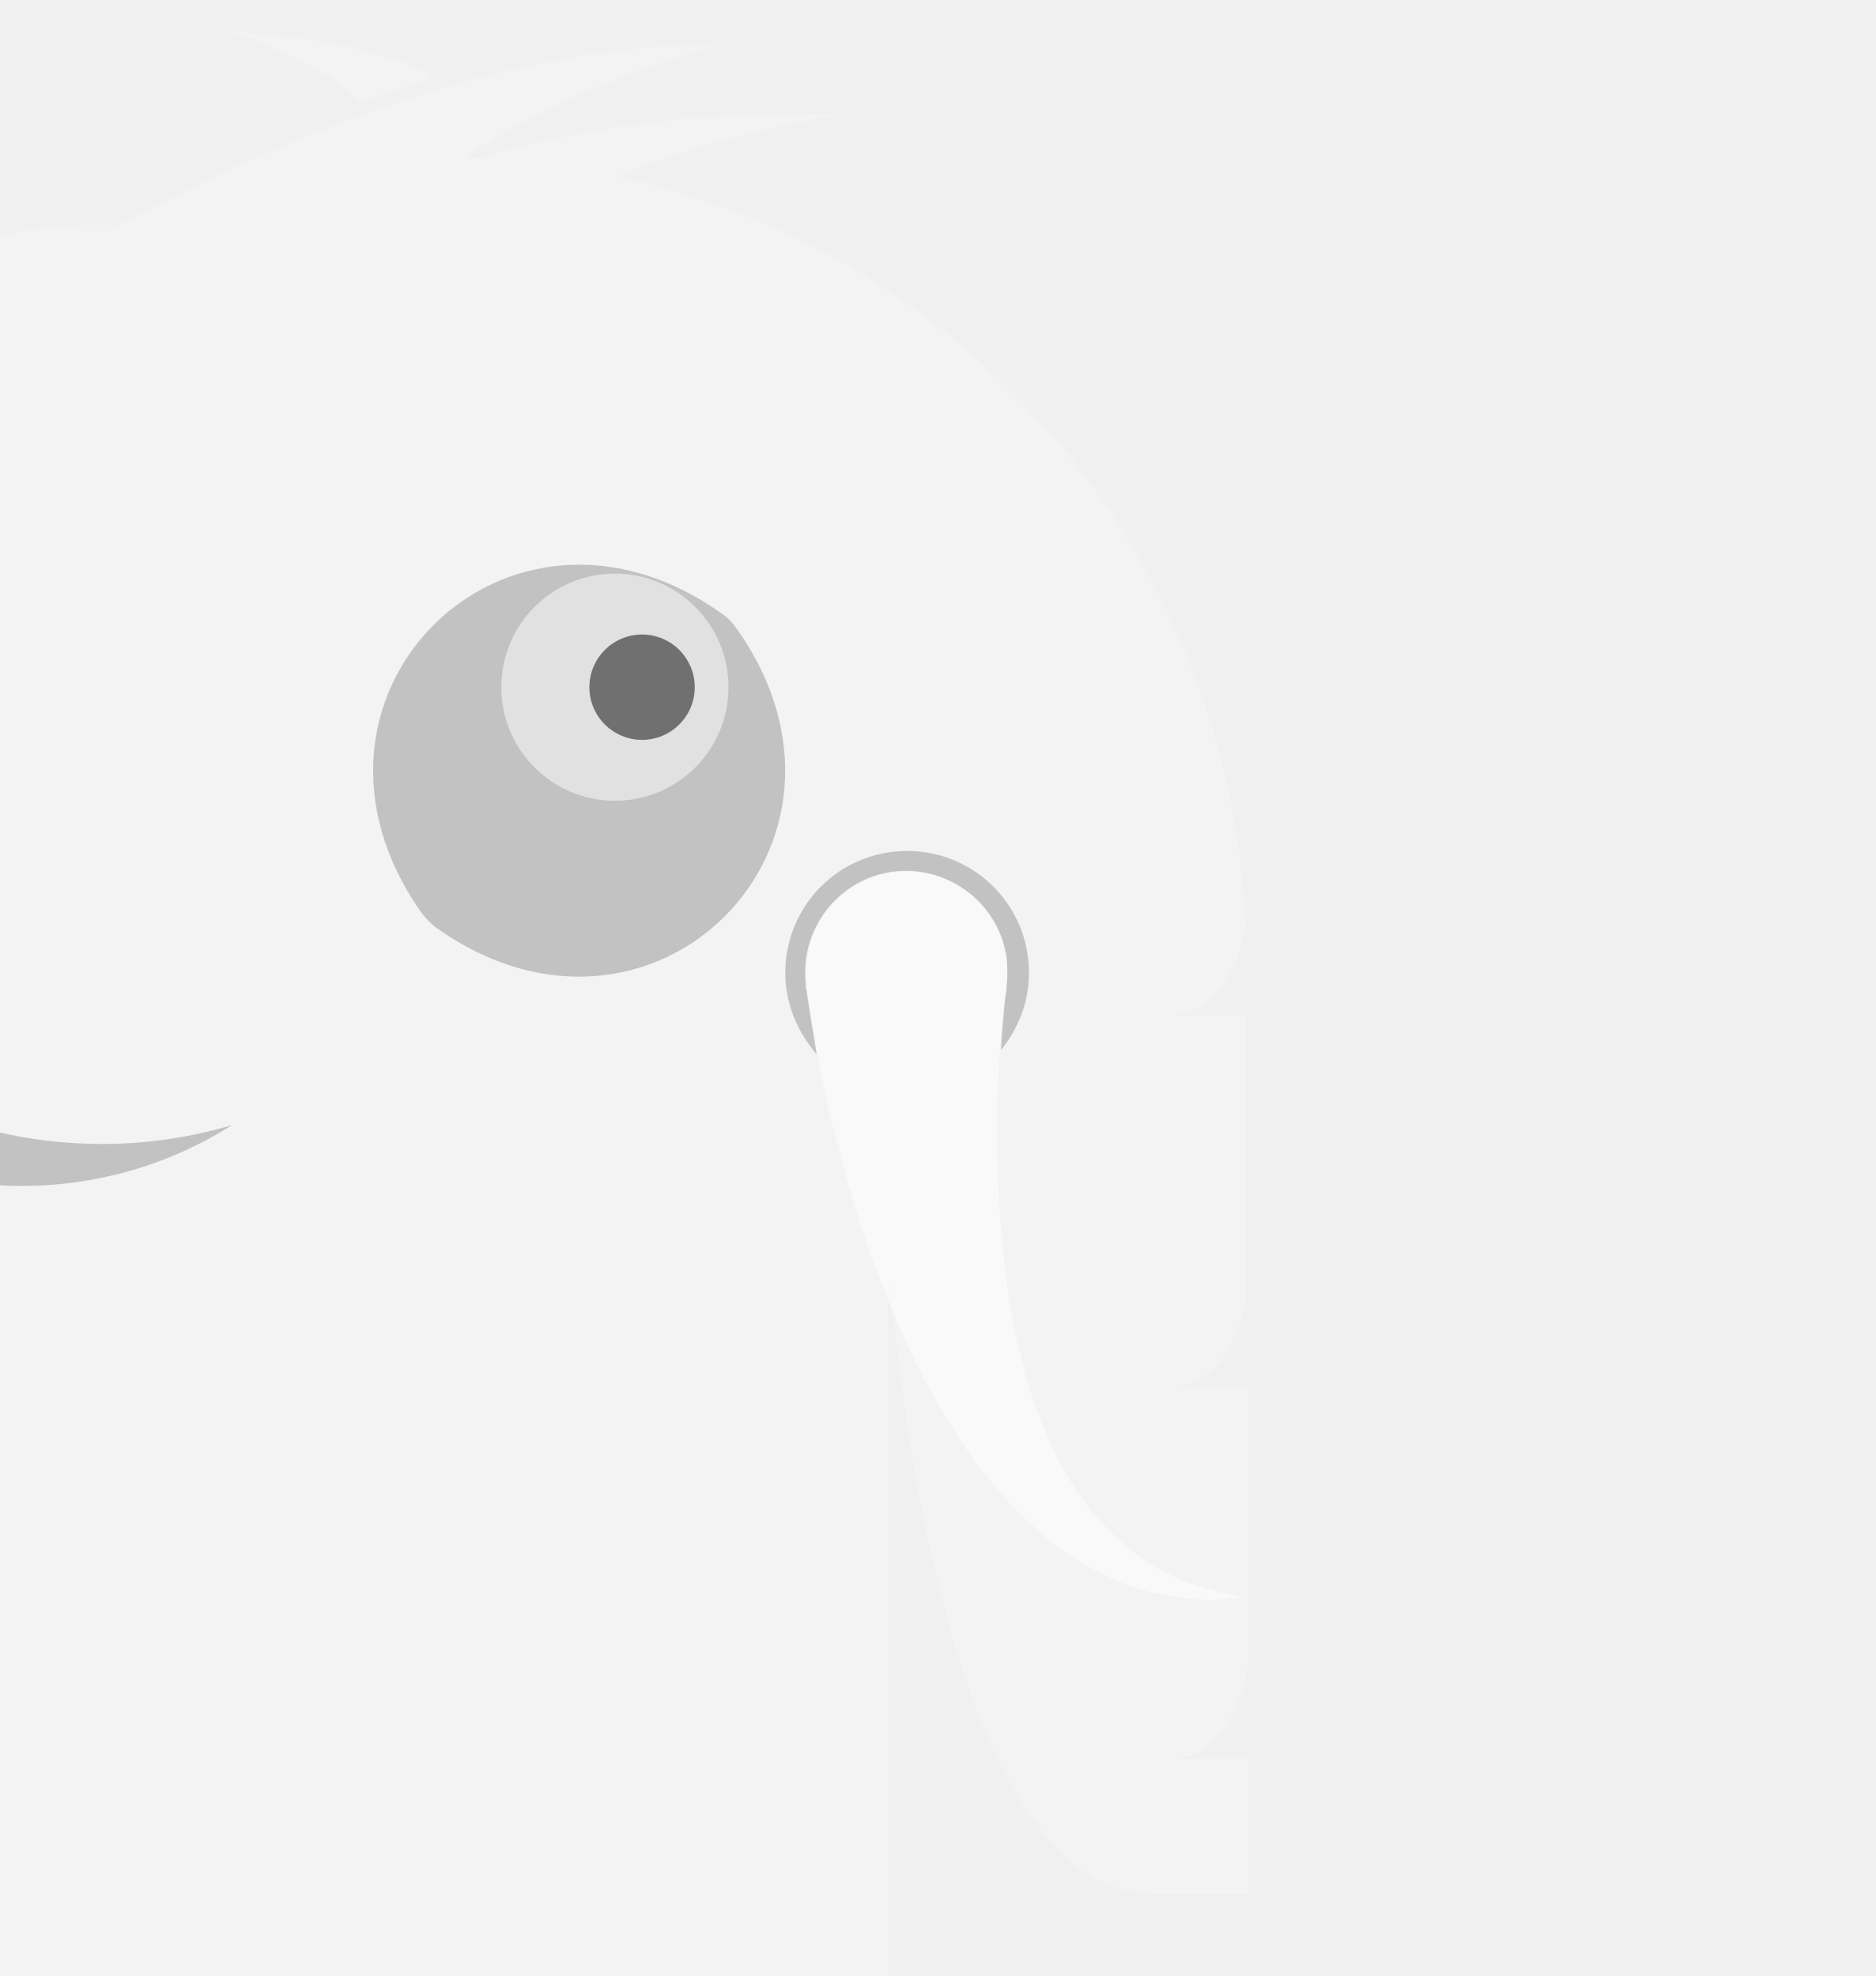
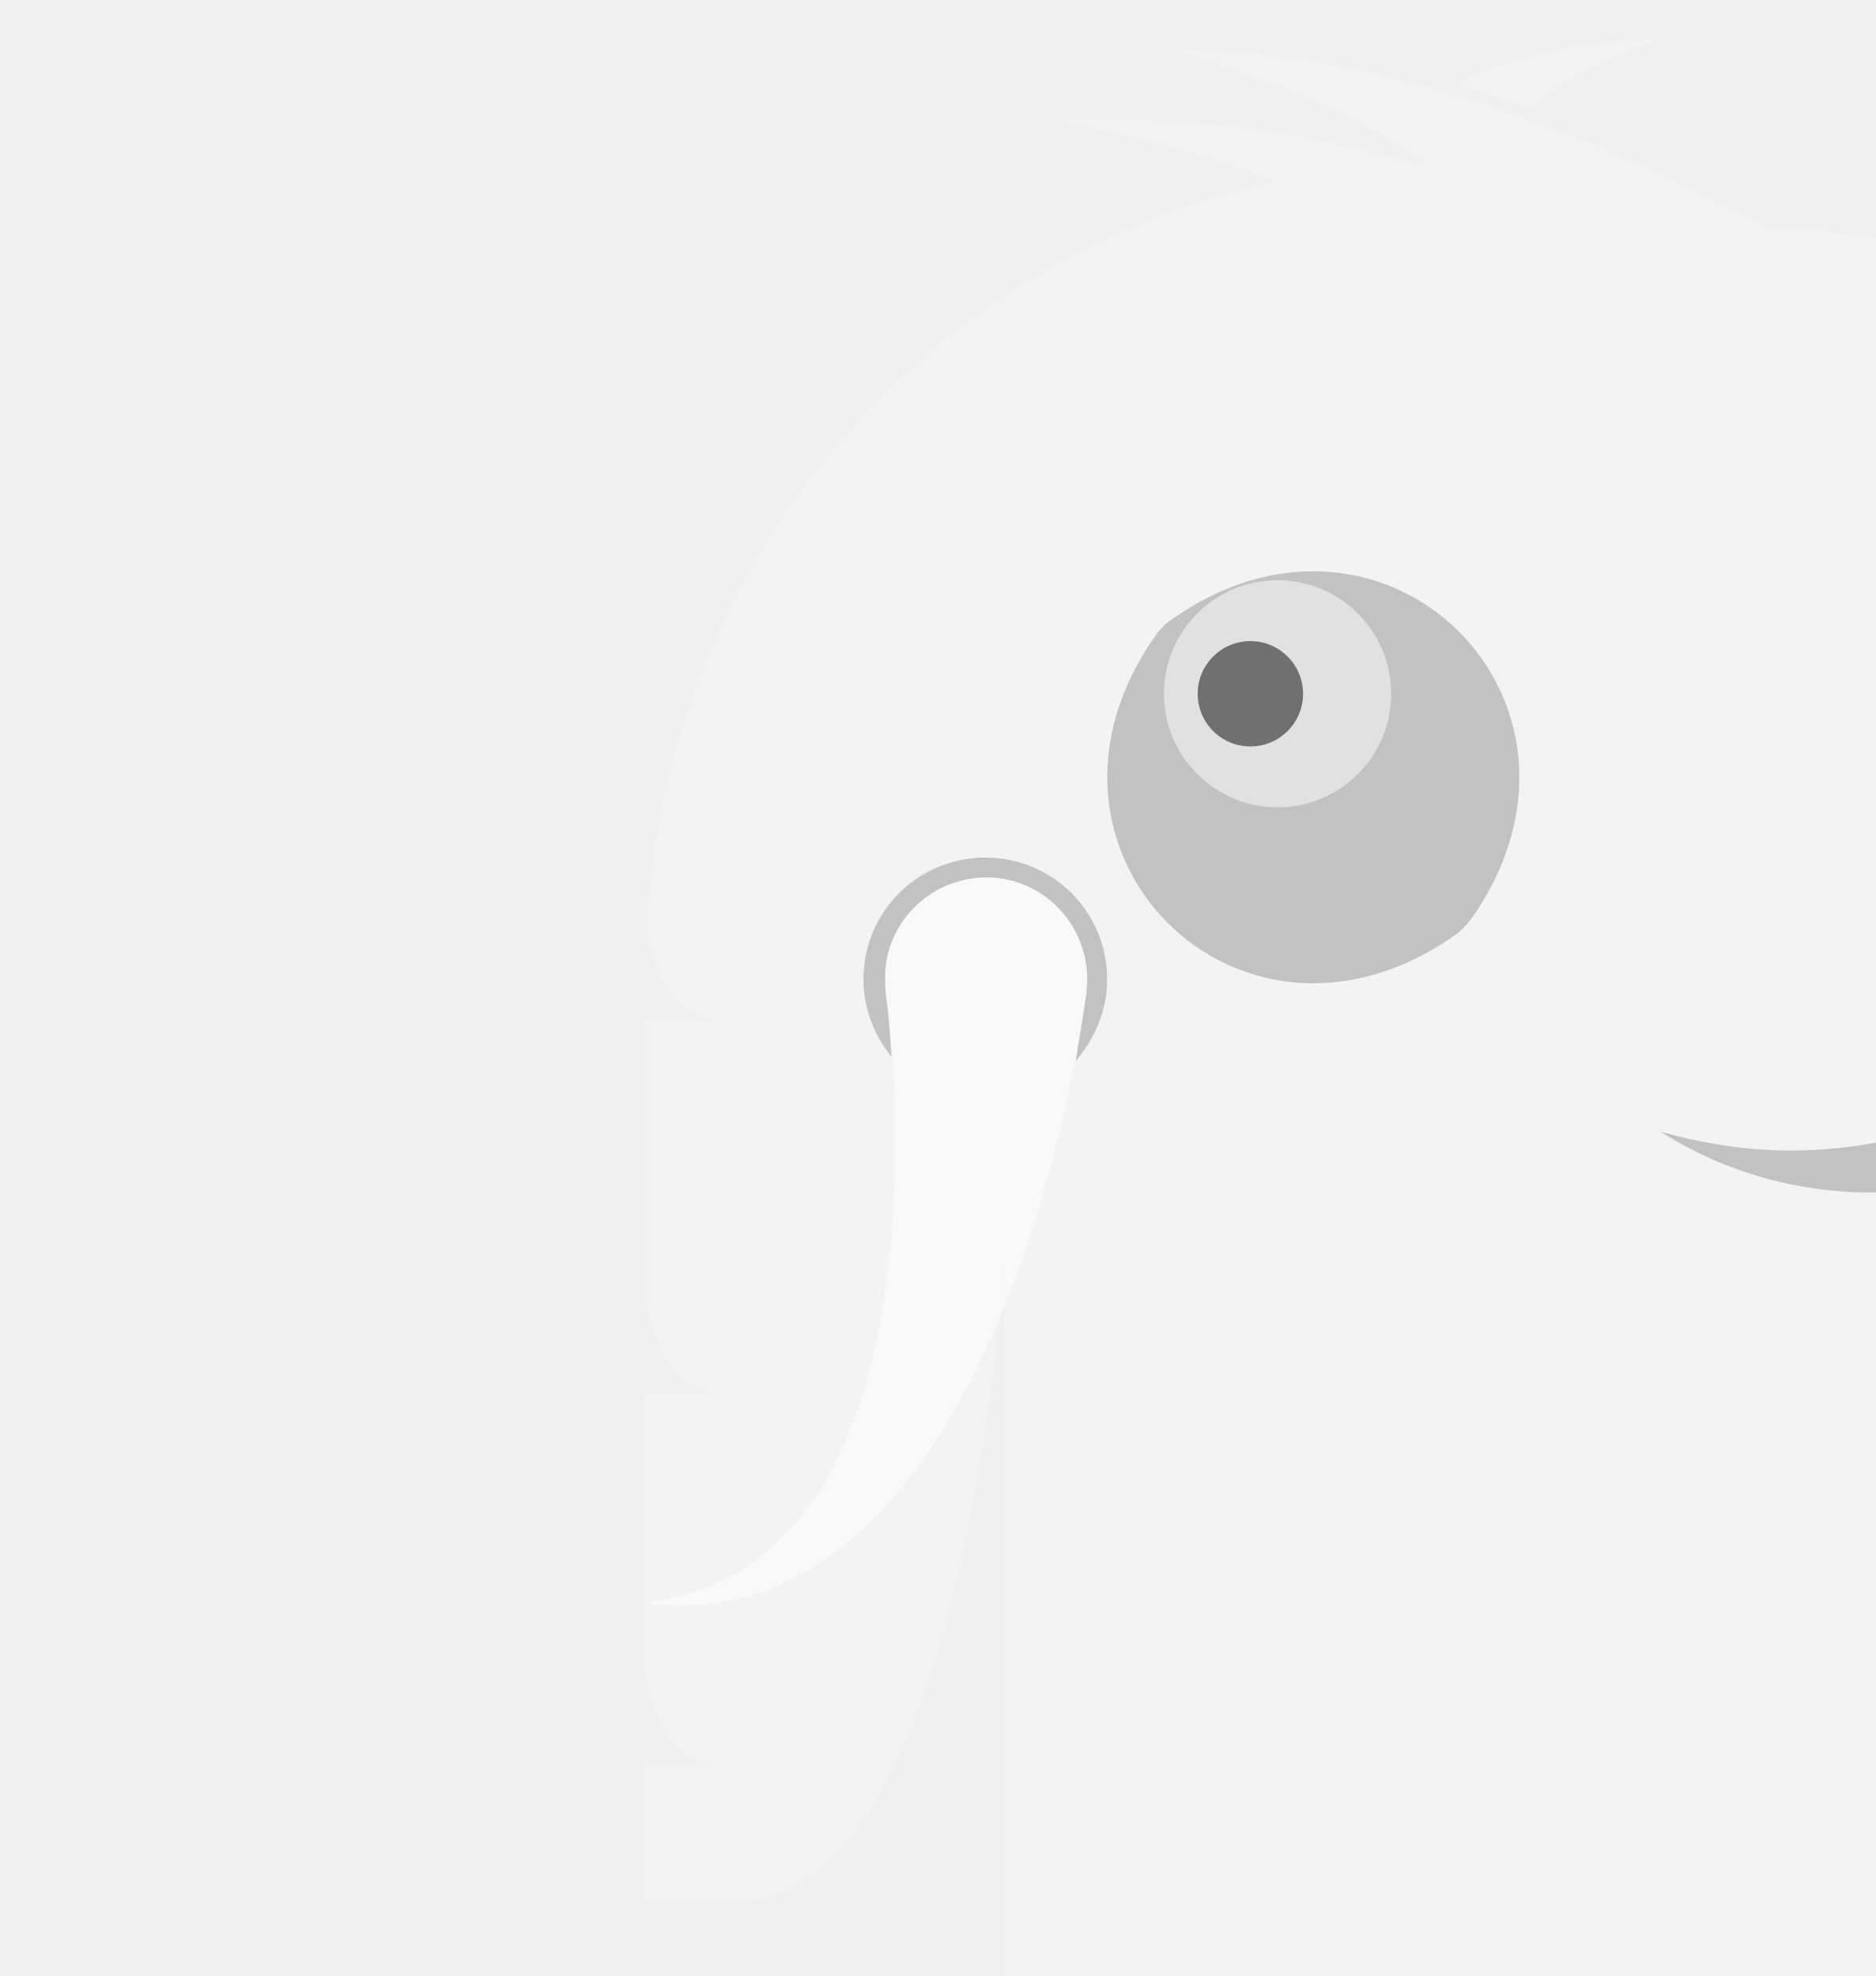
- <svg xmlns="http://www.w3.org/2000/svg" version="1.1" id="Layer_1" x="0px" y="0px" viewBox="0 0 227.9 240.1" enable-background="new 0 0 227.9 240.1" xml:space="preserve">
+ <svg xmlns="http://www.w3.org/2000/svg" version="1.1" id="Layer_1" x="0px" y="0px" viewBox="0 0 227.9 240.1" style="enable-background:new 0 0 227.9 240.1;" xml:space="preserve">
+   <style type="text/css">
+ 	.st0{opacity:0.5;fill:#FFFFFF;enable-background:new    ;}
+ 	.st1{opacity:0.2;}
+ 	.st2{fill:#FFFFFF;}
+ 	.st3{opacity:0.2;enable-background:new    ;}
+ 	.st4{opacity:0.5;enable-background:new    ;}
+ </style>
  <g>
-     <path opacity="0.5" fill="#FFFFFF" d="M122.2,119.8c0,0,0,0.3-0.1,0.9c-0.1,0.6-0.2,1.5-0.3,2.7c-0.2,2.4-0.5,5.8-0.6,10   c-0.2,8.3,0.1,19.5,2.5,30.2c0.6,2.7,1.4,5.3,2.3,7.8c0.9,2.5,2,4.9,3.2,7.1c0.6,1.1,1.2,2.2,2,3.2c0.7,1,1.4,1.9,2.2,2.8   c1.5,1.8,3.2,3.2,4.8,4.5c1.7,1.2,3.4,2.2,5,2.8c1.5,0.8,3.1,1.1,4.3,1.5c2.5,0.5,3.9,0.8,3.9,0.8s-1.4,0.1-4.1,0.3   c-1.3-0.1-2.9,0-4.7-0.4c-1.9-0.2-3.9-0.8-6.1-1.6c-2.2-0.9-4.5-2-6.8-3.6c-1.1-0.8-2.3-1.6-3.3-2.6c-1.1-0.9-2.2-1.9-3.2-3   c-2.1-2.1-4-4.6-5.8-7.1c-1.7-2.6-3.4-5.3-4.9-8.1c-5.9-11.2-9.4-23.2-11.6-32.3c-1.1-4.6-1.8-8.4-2.2-11.2   c-0.2-1.4-0.4-2.5-0.5-3.2c-0.1-0.8-0.2-1.2-0.2-1.2l0-0.4c-0.8-6.7,4-12.9,10.7-13.7c6.7-0.8,12.9,4,13.7,10.7   C122.4,117.7,122.4,118.8,122.2,119.8z" />
-     <g opacity="0.2">
-       <path fill="#FFFFFF" d="M43.7,12.5c3-1.1,6.1-2.1,9.2-3.1c-3.6-2-10.7-4.7-24.8-5.5C28.1,3.9,40.4,7.9,43.7,12.5z" />
-       <path fill="#FFFFFF" d="M151.5,156.8v-33.4c-3.7,0-7.3,0-9.7,0c6,0,8.5-5.5,9.5-11c-1.5-34.8-21.5-67.6-55.1-83.7    c-6.9-3.3-14-5.7-21.2-7.3c12-5,26.5-7.4,26.5-7.4c-17.7-0.7-32.2,1.9-43.2,5.2c-0.6,0-1.2,0-1.8,0C67.8,10.9,87.2,5.4,87.2,5.4    c-27.8,0-55.5,12.7-72.8,22c-0.7,0-1.4-0.1-2-0.1c-30.8,0-55.9,25-55.9,55.9c0,5.3,0.8,10.5,2.2,15.3c-0.4,2-0.6,4.1-0.9,6.1    l-31.6,31.6V246H54.3h14h19.6h20v-93.7c0,0,4.6,77.8,32.3,77.8c4.3,0,8.4,0,11.5,0v-16.4c-3.7,0-7.3,0-9.7,0c6.3,0,8.7-6,9.7-11.8    v-33.4c-3.7,0-7.3,0-9.7,0C148.1,168.5,150.6,162.5,151.5,156.8z" />
+     <path class="st0" d="M107.5,117.4c0.8-6.7,7-11.5,13.7-10.7c6.7,0.8,11.5,7,10.7,13.7v0.4c0,0-0.1,0.4-0.2,1.2   c-0.1,0.7-0.3,1.8-0.5,3.2c-0.4,2.8-1.1,6.6-2.2,11.2c-2.2,9.1-5.7,21.1-11.6,32.3c-1.5,2.8-3.2,5.5-4.9,8.1   c-1.8,2.5-3.7,5-5.8,7.1c-1,1.1-2.1,2.1-3.2,3c-1,1-2.2,1.8-3.3,2.6c-2.3,1.6-4.6,2.7-6.8,3.6c-2.2,0.8-4.2,1.4-6.1,1.6   c-1.8,0.4-3.4,0.3-4.7,0.4c-2.7-0.2-4.1-0.3-4.1-0.3s1.4-0.3,3.9-0.8c1.2-0.4,2.8-0.7,4.3-1.5c1.6-0.6,3.3-1.6,5-2.8   c1.6-1.3,3.3-2.7,4.8-4.5c0.8-0.9,1.5-1.8,2.2-2.8c0.8-1,1.4-2.1,2-3.2c1.2-2.2,2.3-4.6,3.2-7.1s1.7-5.1,2.3-7.8   c2.4-10.7,2.7-21.9,2.5-30.2c-0.1-4.2-0.4-7.6-0.6-10c-0.1-1.2-0.2-2.1-0.3-2.7s-0.1-0.9-0.1-0.9   C107.5,119.6,107.5,118.5,107.5,117.4z" />
+     <g class="st1">
+       <path class="st2" d="M201.8,4.7c-14.1,0.8-21.2,3.5-24.8,5.5c3.1,1,6.2,2,9.2,3.1C189.5,8.7,201.8,4.7,201.8,4.7z" />
+       <path class="st2" d="M87.9,169.3c-2.4,0-6,0-9.7,0v33.4c1,5.8,3.4,11.8,9.7,11.8c-2.4,0-6,0-9.7,0v16.4c3.1,0,7.2,0,11.5,0    c27.7,0,32.3-77.8,32.3-77.8v93.7h20h19.6h14h128.1V136.9l-31.6-31.6c-0.3-2-0.5-4.1-0.9-6.1c1.4-4.8,2.2-10,2.2-15.3    c0-30.9-25.1-55.9-55.9-55.9c-0.6,0-1.3,0.1-2,0.1c-17.3-9.3-45-22-72.8-22c0,0,19.4,5.5,30.7,13.8c-0.6,0-1.2,0-1.8,0    c-11-3.3-25.5-5.9-43.2-5.2c0,0,14.5,2.4,26.5,7.4c-7.2,1.6-14.3,4-21.2,7.3c-33.6,16.1-53.6,48.9-55.1,83.7c1,5.5,3.5,11,9.5,11    c-2.4,0-6,0-9.7,0v33.4C79.3,163.3,81.8,169.3,87.9,169.3z" />
    </g>
-     <path opacity="0.2" d="M98.6,124.4c-0.2-1.4-0.4-2.5-0.5-3.2c-0.1-0.8-0.2-1.2-0.2-1.2l0-0.4c-0.8-6.7,4-12.9,10.7-13.7   c6.7-0.8,12.9,4,13.7,10.7c0.1,1.1,0.1,2.2,0,3.3c0,0,0,0.3-0.1,0.9c-0.1,0.6-0.2,1.5-0.3,2.7c-0.1,1.1-0.2,2.5-0.3,4.1   c2.1-2.6,3.4-5.8,3.4-9.4c0-8.2-6.6-14.8-14.8-14.8c-8.2,0-14.8,6.6-14.8,14.8c0,3.8,1.5,7.2,3.8,9.9   C99,126.7,98.8,125.4,98.6,124.4z" />
-     <path opacity="0.2" d="M89.5,76.4c18.5,26.1-10.2,54.9-36.4,36.4c-0.7-0.5-1.4-1.2-1.9-1.9C32.7,84.7,61.5,56,87.6,74.5   C88.4,75,89,75.7,89.5,76.4z" />
-     <circle opacity="0.5" fill="#FFFFFF" cx="74.7" cy="83.5" r="13.8" />
-     <circle opacity="0.5" cx="78" cy="83.5" r="6.4" />
-     <path opacity="0.2" d="M12.4,139c-30.8,0-55.9-25-55.9-55.9c0-1.2,0.1-2.3,0.2-3.5C-45,84.7-46,90-46,95.5   c0,26.8,21.7,48.6,48.6,48.6c9.4,0,18.2-2.7,25.6-7.4C23.2,138.2,17.9,139,12.4,139z" />
+     <path class="st3" d="M130.7,128.9c2.3-2.7,3.8-6.1,3.8-9.9c0-8.2-6.6-14.8-14.8-14.8s-14.8,6.6-14.8,14.8c0,3.6,1.3,6.8,3.4,9.4   c-0.1-1.6-0.2-3-0.3-4.1c-0.1-1.2-0.2-2.1-0.3-2.7s-0.1-0.9-0.1-0.9c-0.1-1.1-0.1-2.2,0-3.3c0.8-6.7,7-11.5,13.7-10.7   c6.7,0.8,11.5,7,10.7,13.7v0.4c0,0-0.1,0.4-0.2,1.2c-0.1,0.7-0.3,1.8-0.5,3.2C131.1,126.2,130.9,127.5,130.7,128.9z" />
+     <path class="st3" d="M142.3,75.3c26.1-18.5,54.9,10.2,36.4,36.4c-0.5,0.7-1.2,1.4-1.9,1.9c-26.2,18.5-54.9-10.3-36.4-36.4   C140.9,76.5,141.5,75.8,142.3,75.3z" />
+     <circle class="st0" cx="155.2" cy="84.3" r="13.8" />
+     <circle class="st4" cx="151.9" cy="84.3" r="6.4" />
+     <path class="st3" d="M201.7,137.5c7.4,4.7,16.2,7.4,25.6,7.4c26.9,0,48.6-21.8,48.6-48.6c0-5.5-1-10.8-2.7-15.9   c0.1,1.2,0.2,2.3,0.2,3.5c0,30.9-25.1,55.9-55.9,55.9C212,139.8,206.7,138.9,201.7,137.5z" />
  </g>
</svg>
